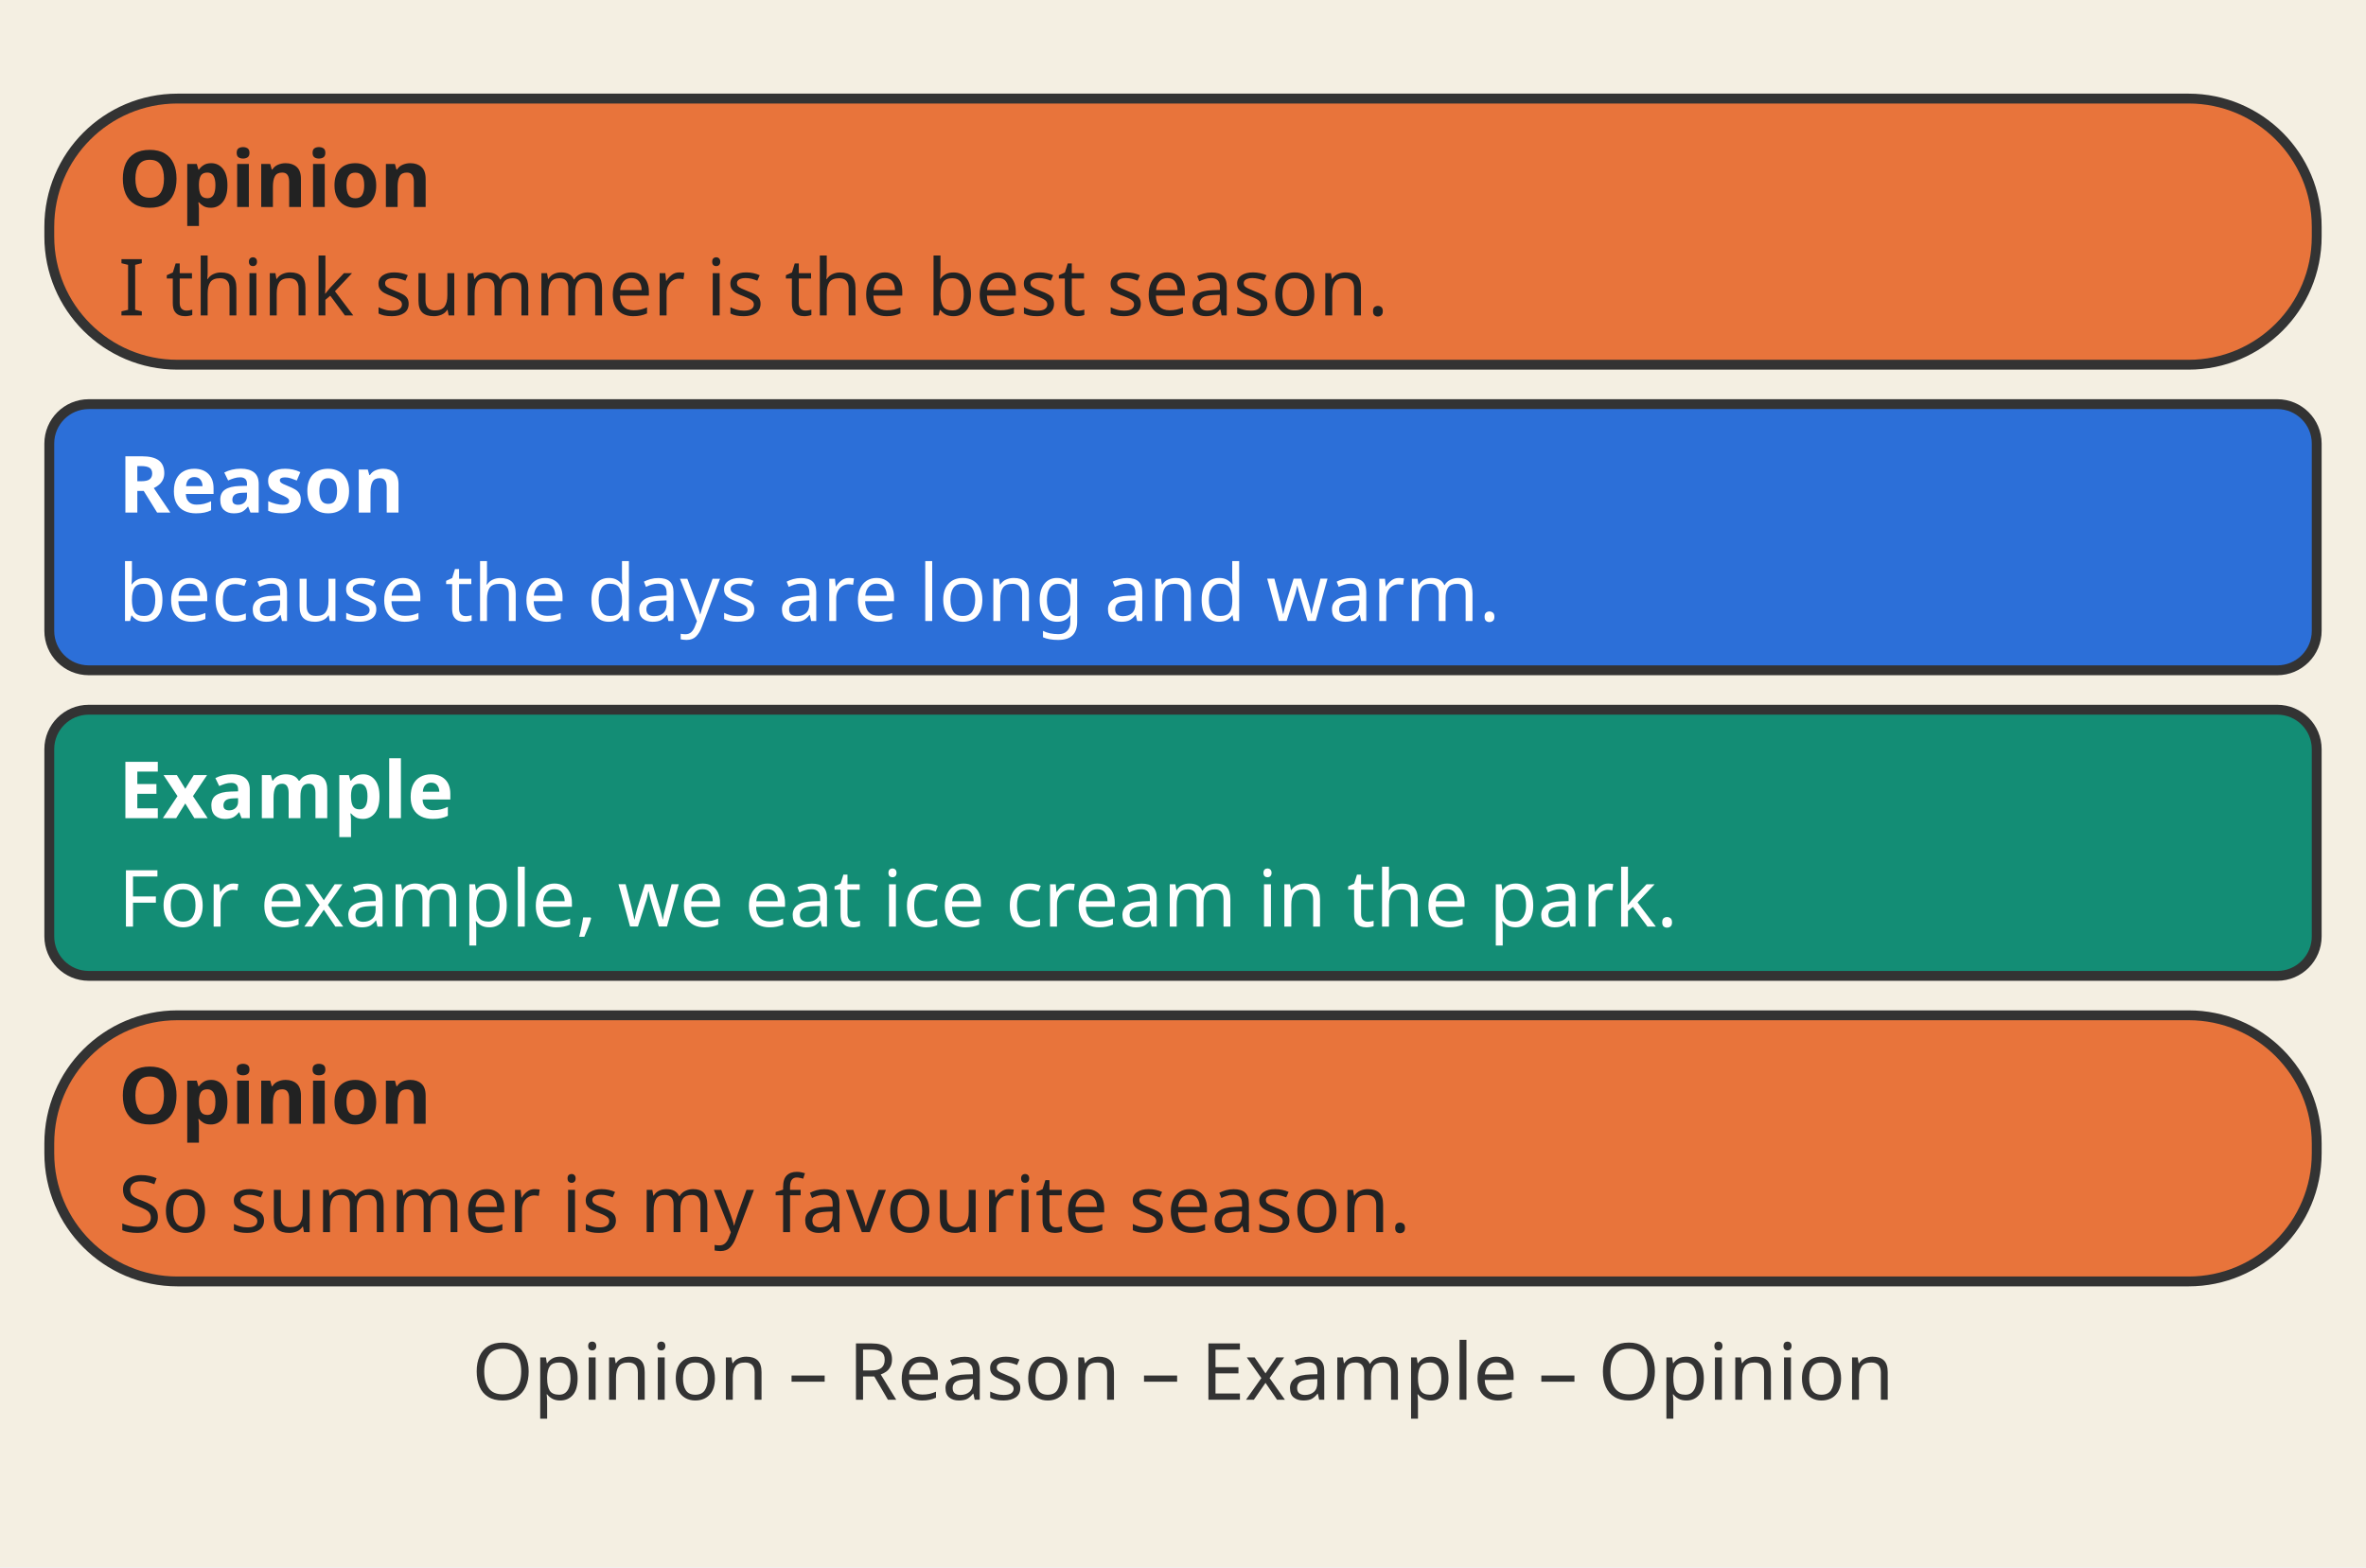
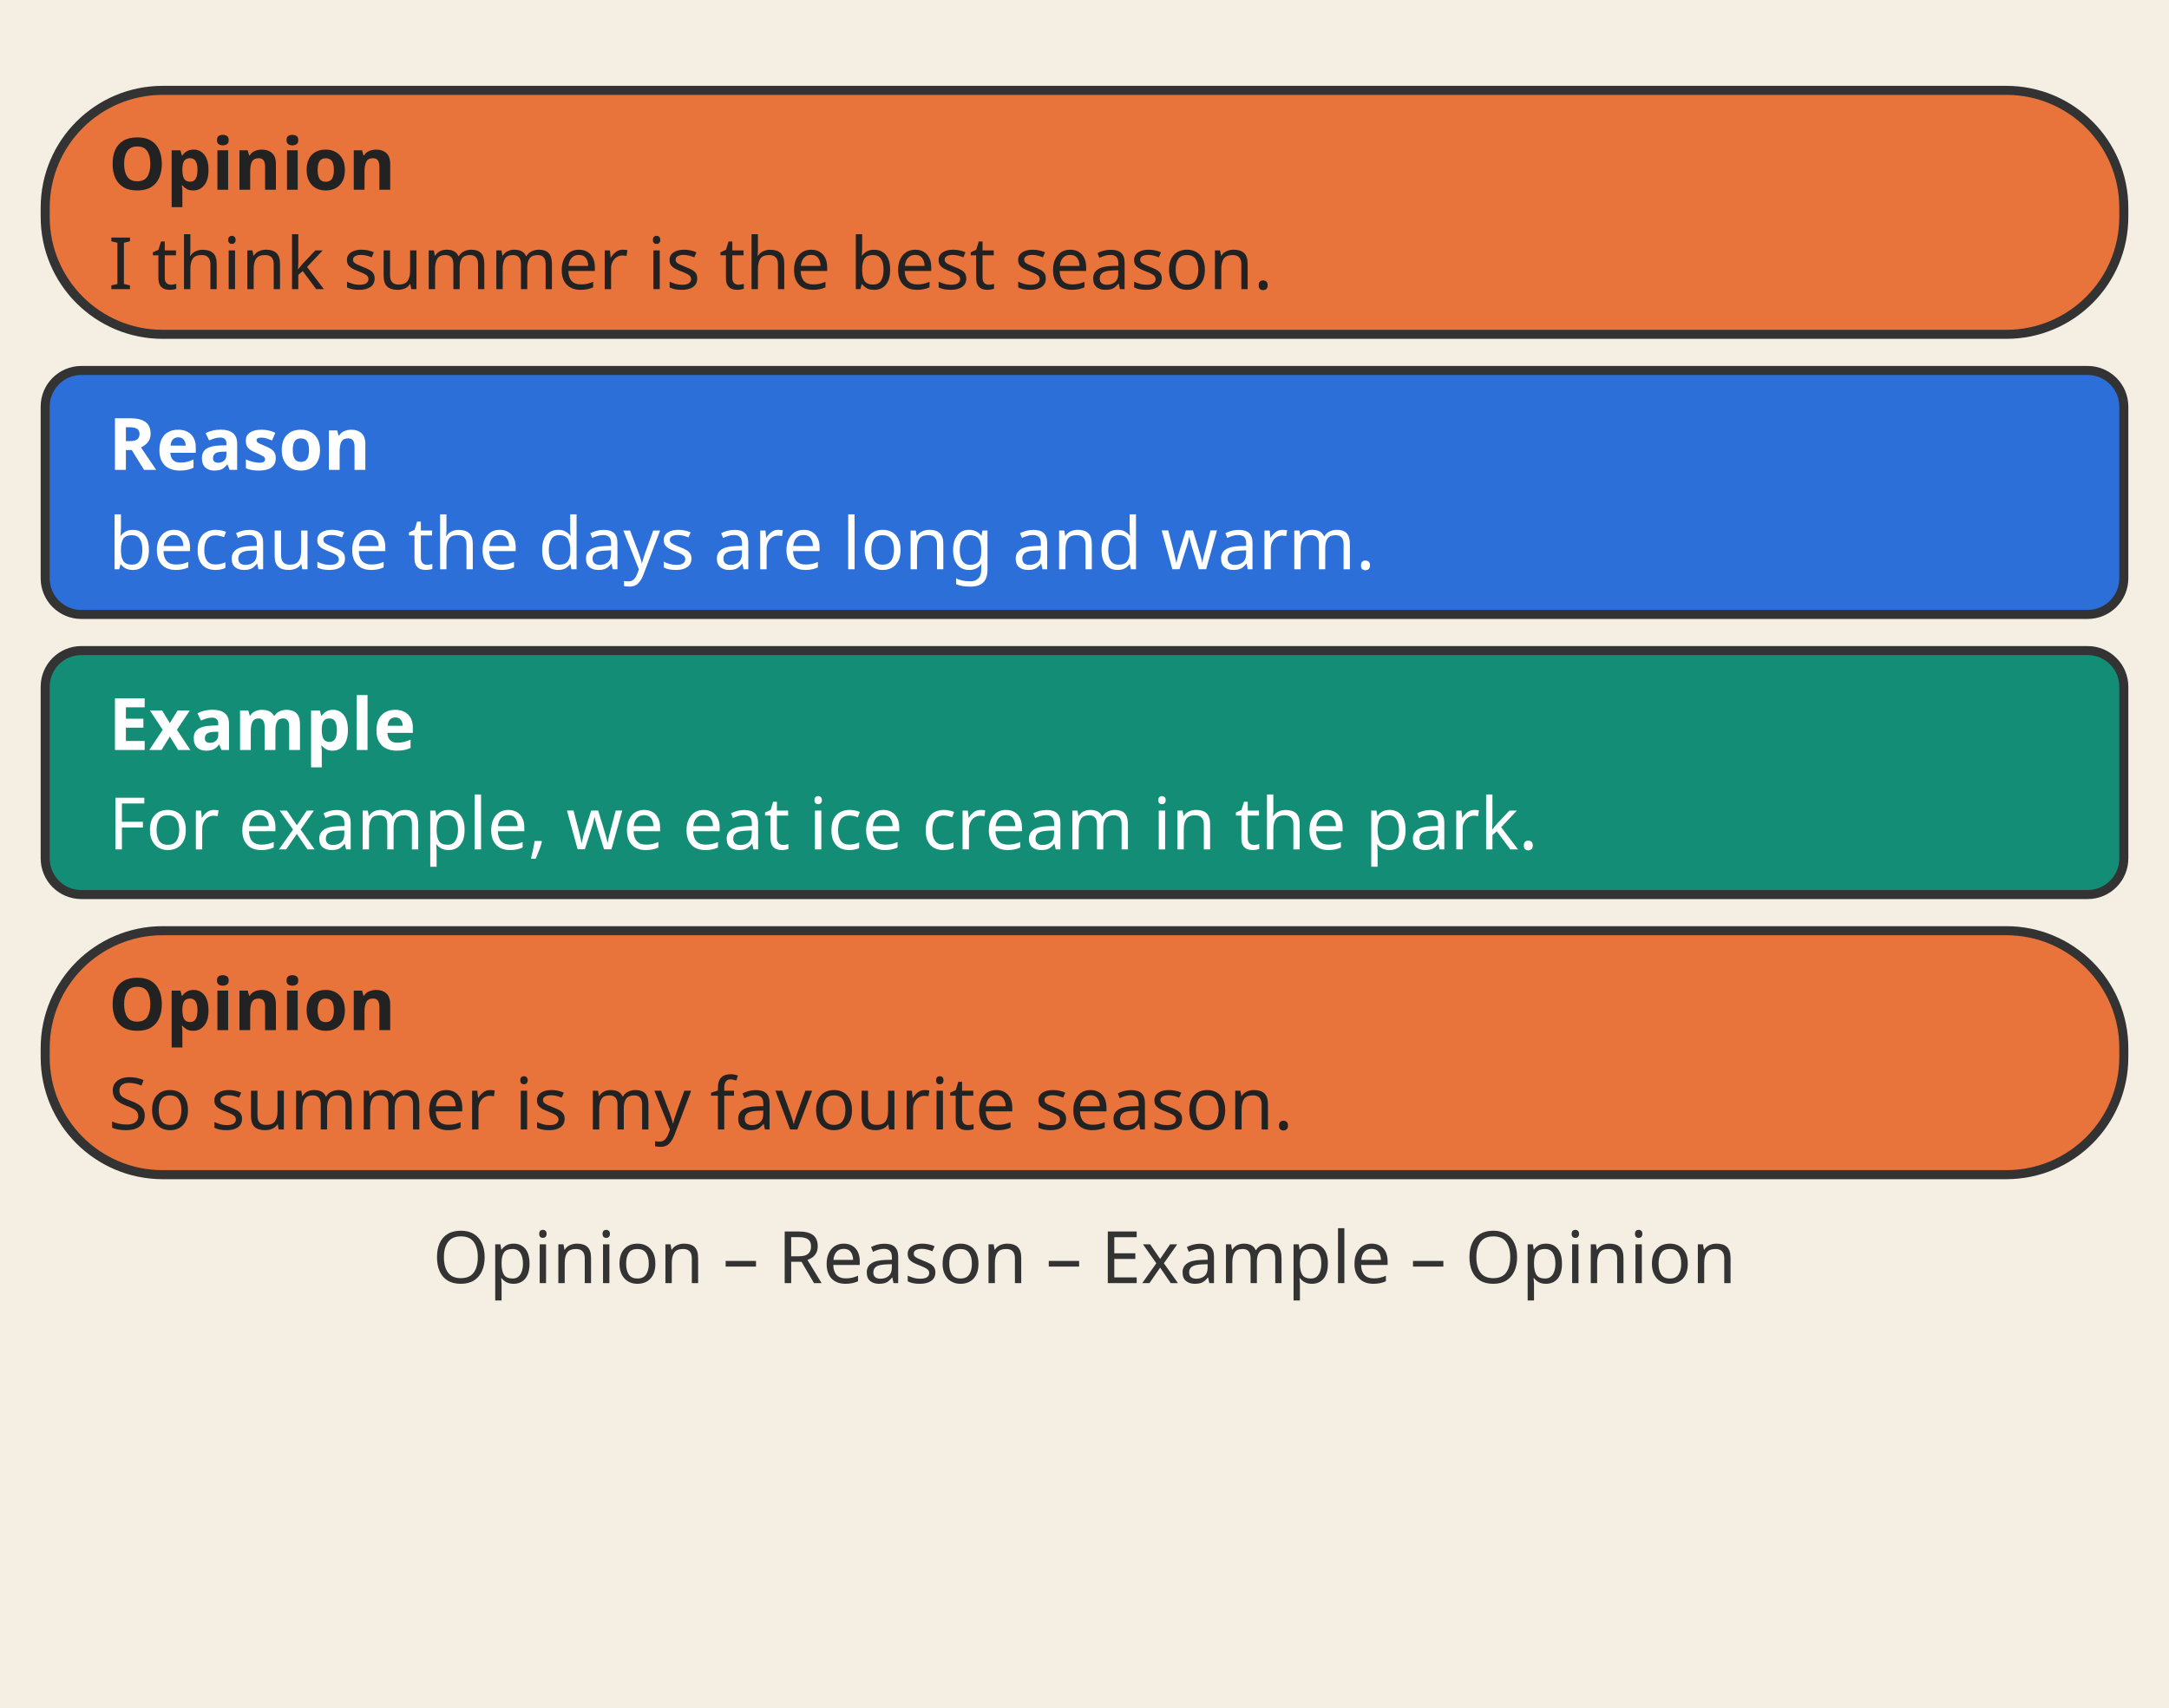
- <svg xmlns="http://www.w3.org/2000/svg" viewBox="0 0 480 318" role="img">
-   <rect width="480" height="318" fill="#f4efe2" />
+ <svg xmlns="http://www.w3.org/2000/svg" viewBox="0 0 480 378" role="img">
+   <rect width="480" height="378" fill="#f4efe2" />
  <rect x="10" y="20" width="460" height="54" rx="26" fill="#e8743b" stroke="#333" stroke-width="2" />
  <text x="24" y="42" font-family="sans-serif" font-size="16" font-weight="bold" fill="#222">Opinion</text>
  <text x="24" y="64" font-family="sans-serif" font-size="16" fill="#222">I think summer is the best season.</text>
  <rect x="10" y="82" width="460" height="54" rx="8" fill="#2c6fd8" stroke="#333" stroke-width="2" />
  <text x="24" y="104" font-family="sans-serif" font-size="16" font-weight="bold" fill="#fff">Reason</text>
  <text x="24" y="126" font-family="sans-serif" font-size="16" fill="#fff">because the days are long and warm.</text>
  <rect x="10" y="144" width="460" height="54" rx="8" fill="#138d75" stroke="#333" stroke-width="2" />
  <text x="24" y="166" font-family="sans-serif" font-size="16" font-weight="bold" fill="#fff">Example</text>
  <text x="24" y="188" font-family="sans-serif" font-size="16" fill="#fff">For example, we eat ice cream in the park.</text>
  <rect x="10" y="206" width="460" height="54" rx="26" fill="#e8743b" stroke="#333" stroke-width="2" />
  <text x="24" y="228" font-family="sans-serif" font-size="16" font-weight="bold" fill="#222">Opinion</text>
  <text x="24" y="250" font-family="sans-serif" font-size="16" fill="#222">So summer is my favourite season.</text>
  <text x="240.0" y="284" text-anchor="middle" font-family="sans-serif" font-size="16" fill="#333">Opinion – Reason – Example – Opinion</text>
</svg>
